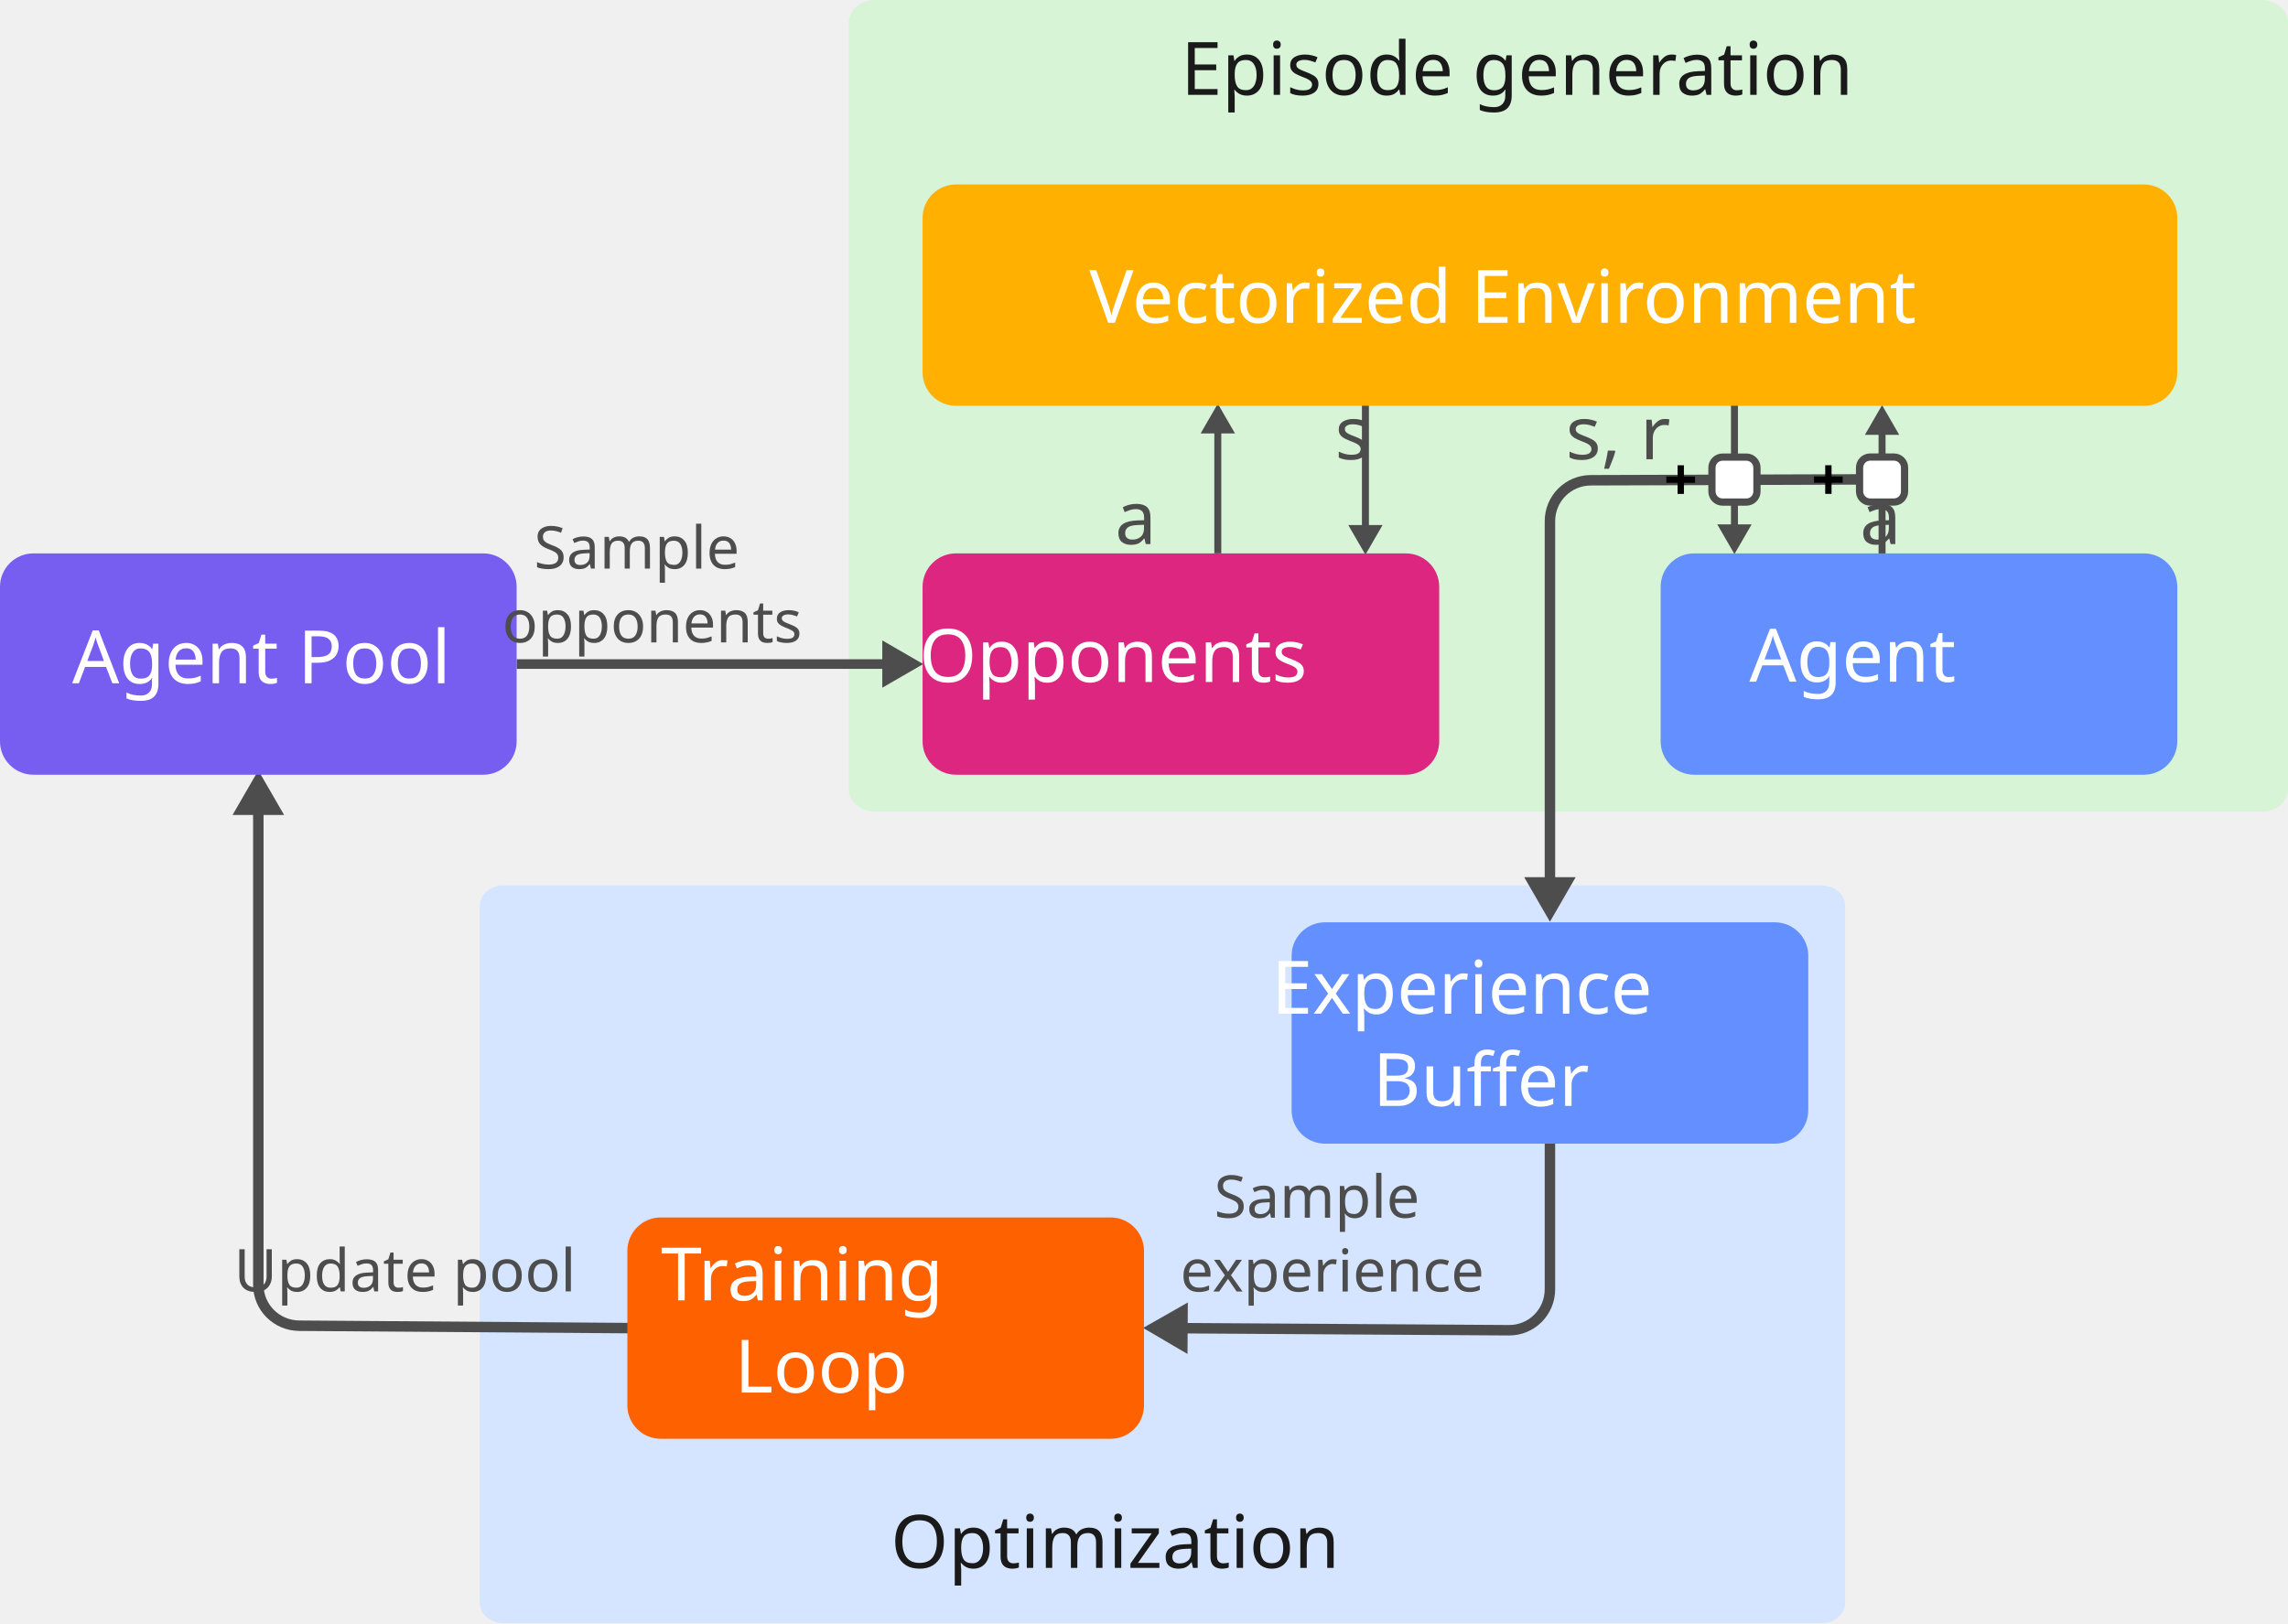
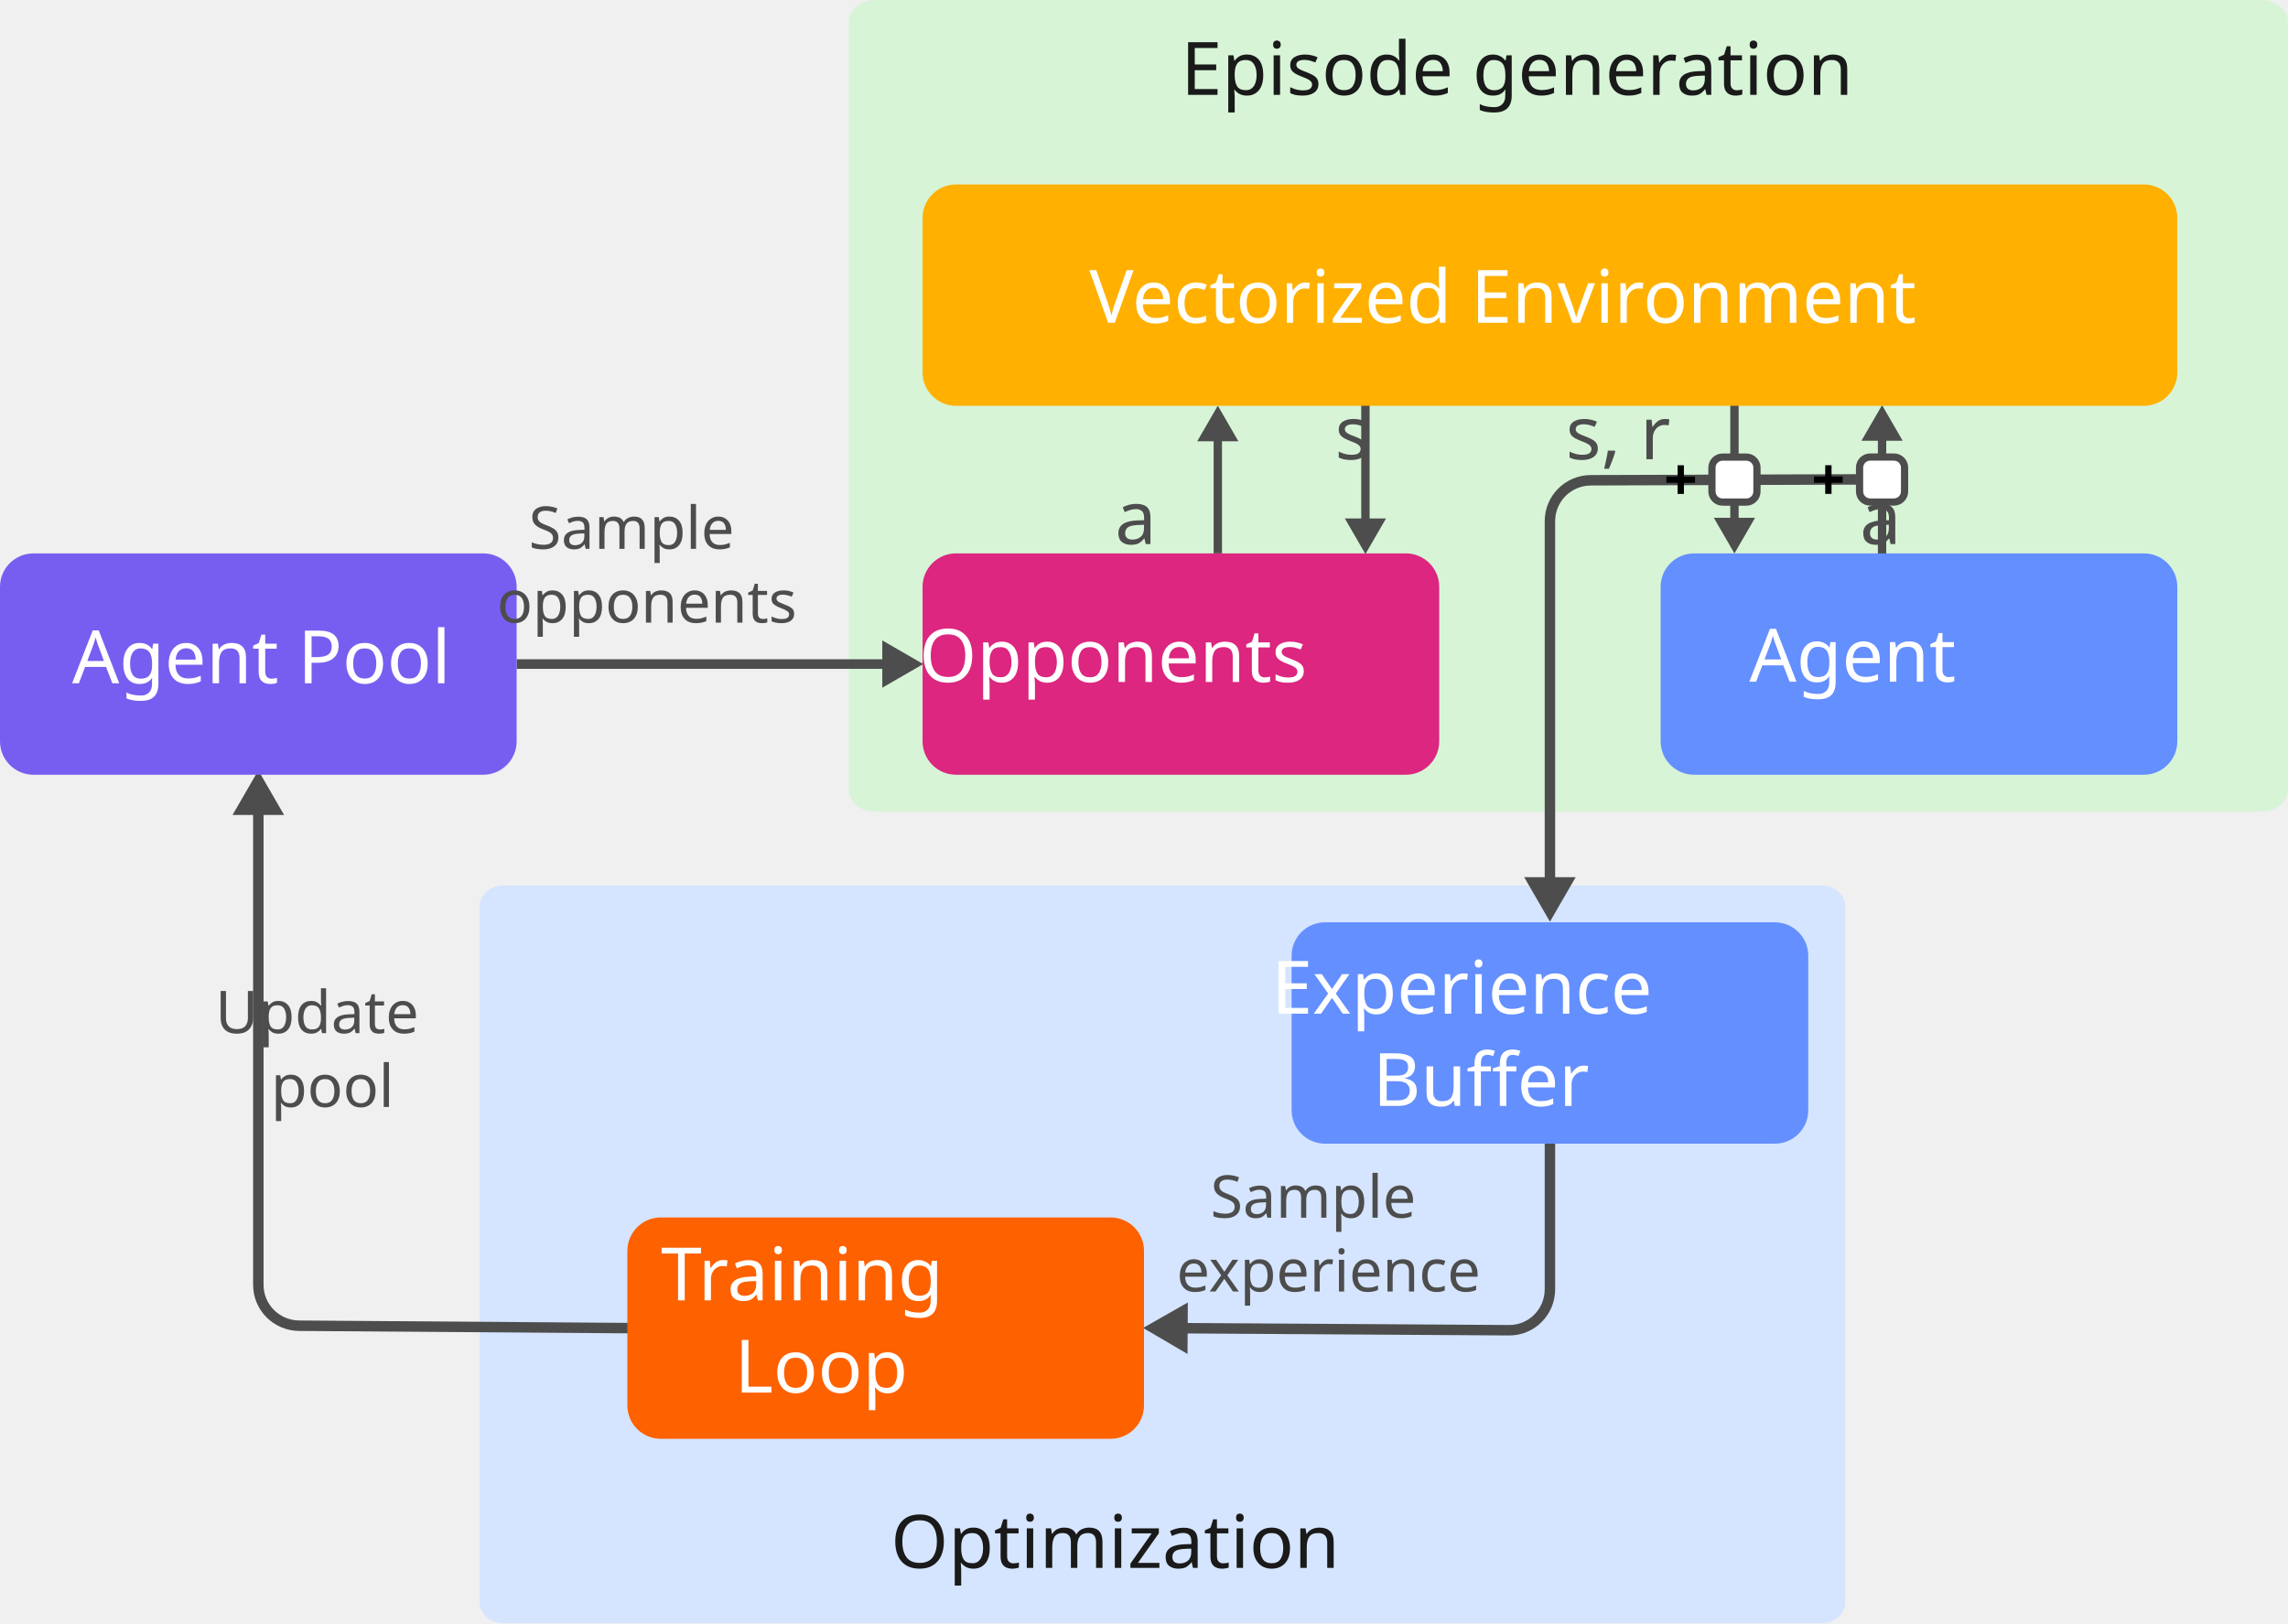
<svg xmlns="http://www.w3.org/2000/svg" width="328.083mm" height="232.833mm" viewBox="0 0 328.083 232.833" version="1.1" id="svg8">
  <defs id="defs2">
    <marker style="overflow:visible" id="marker5105" refX="0" refY="0" orient="auto">
      <path transform="scale(0.4)" style="fill:#4d4d4d;fill-opacity:1;fill-rule:evenodd;stroke:#4d4d4d;stroke-width:1pt;stroke-opacity:1" d="M 5.77,0 -2.88,5 V -5 Z" id="path5103" />
    </marker>
    <marker style="overflow:visible" id="marker4605" refX="0" refY="0" orient="auto">
      <path transform="scale(-0.4)" style="fill:#4d4d4d;fill-opacity:1;fill-rule:evenodd;stroke:#4d4d4d;stroke-width:1pt;stroke-opacity:1" d="M 5.77,0 -2.88,5 V -5 Z" id="path4603" />
    </marker>
    <marker style="overflow:visible" id="Arrow1Mend" refX="0" refY="0" orient="auto">
      <path transform="matrix(-0.4,0,0,-0.4,-4,0)" style="fill-rule:evenodd;stroke:#000000;stroke-width:1pt" d="M 0,0 5,-5 -12.5,0 5,5 Z" id="path1360" />
    </marker>
    <marker style="overflow:visible" id="Arrow2Lend" refX="0" refY="0" orient="auto">
      <path transform="matrix(-1.1,0,0,-1.1,-1.1,0)" d="M 8.719,4.034 -2.207,0.016 8.719,-4.002 c -1.745,2.372 -1.735,5.617 -6e-7,8.035 z" style="fill-rule:evenodd;stroke-width:0.625;stroke-linejoin:round" id="path1372" />
    </marker>
    <marker style="overflow:visible" id="marker3366" refX="0" refY="0" orient="auto">
      <path transform="scale(0.4)" style="fill:#4d4d4d;fill-opacity:1;fill-rule:evenodd;stroke:#4d4d4d;stroke-width:1pt;stroke-opacity:1" d="M 5.77,0 -2.88,5 V -5 Z" id="path3364" />
    </marker>
    <marker style="overflow:visible" id="marker3320" refX="0" refY="0" orient="auto">
      <path transform="scale(-0.4)" style="fill:#4d4d4d;fill-opacity:1;fill-rule:evenodd;stroke:#4d4d4d;stroke-width:1pt;stroke-opacity:1" d="M 5.77,0 -2.88,5 V -5 Z" id="path3318" />
    </marker>
    <marker style="overflow:visible" id="marker2931" refX="0" refY="0" orient="auto">
      <path transform="scale(-0.4)" style="fill:#4d4d4d;fill-opacity:1;fill-rule:evenodd;stroke:#4d4d4d;stroke-width:1pt;stroke-opacity:1" d="M 5.77,0 -2.88,5 V -5 Z" id="path2929" />
    </marker>
    <marker style="overflow:visible" id="TriangleInM" refX="0" refY="0" orient="auto">
      <path transform="scale(-0.4)" style="fill:#4d4d4d;fill-opacity:1;fill-rule:evenodd;stroke:#4d4d4d;stroke-width:1pt;stroke-opacity:1" d="M 5.77,0 -2.88,5 V -5 Z" id="path1487" />
    </marker>
    <marker style="overflow:visible" id="marker1933" refX="0" refY="0" orient="auto">
      <path transform="scale(0.4)" style="fill:#4d4d4d;fill-opacity:1;fill-rule:evenodd;stroke:#4d4d4d;stroke-width:1pt;stroke-opacity:1" d="M 5.77,0 -2.88,5 V -5 Z" id="path1931" />
    </marker>
    <marker style="overflow:visible" id="TriangleOutM-5" refX="0" refY="0" orient="auto">
      <path transform="scale(0.4)" style="fill:#4d4d4d;fill-opacity:1;fill-rule:evenodd;stroke:#4d4d4d;stroke-width:1pt;stroke-opacity:1" d="M 5.77,0 -2.88,5 V -5 Z" id="path1496-9" />
    </marker>
    <marker style="overflow:visible" id="TriangleOutM-8" refX="0" refY="0" orient="auto">
      <path transform="scale(0.4)" style="fill:#4d4d4d;fill-opacity:1;fill-rule:evenodd;stroke:#4d4d4d;stroke-width:1pt;stroke-opacity:1" d="M 5.77,0 -2.88,5 V -5 Z" id="path1496-5" />
    </marker>
    <marker style="overflow:visible" id="TriangleInM-3" refX="0" refY="0" orient="auto">
      <path transform="scale(-0.4)" style="fill:#4d4d4d;fill-opacity:1;fill-rule:evenodd;stroke:#4d4d4d;stroke-width:1pt;stroke-opacity:1" d="M 5.77,0 -2.88,5 V -5 Z" id="path1487-3" />
    </marker>
    <marker style="overflow:visible" id="TriangleInM-3-6" refX="0" refY="0" orient="auto">
      <path transform="scale(-0.4)" style="fill:#4d4d4d;fill-opacity:1;fill-rule:evenodd;stroke:#4d4d4d;stroke-width:1pt;stroke-opacity:1" d="M 5.77,0 -2.88,5 V -5 Z" id="path1487-3-0" />
    </marker>
    <marker style="overflow:visible" id="TriangleInM-3-6-8" refX="0" refY="0" orient="auto">
      <path transform="scale(-0.4)" style="fill:#4d4d4d;fill-opacity:1;fill-rule:evenodd;stroke:#4d4d4d;stroke-width:1pt;stroke-opacity:1" d="M 5.77,0 -2.88,5 V -5 Z" id="path1487-3-0-8" />
    </marker>
    <marker style="overflow:visible" id="TriangleInM-3-9" refX="0" refY="0" orient="auto">
      <path transform="scale(-0.4)" style="fill:#4d4d4d;fill-opacity:1;fill-rule:evenodd;stroke:#4d4d4d;stroke-width:1pt;stroke-opacity:1" d="M 5.77,0 -2.88,5 V -5 Z" id="path1487-3-7" />
    </marker>
    <marker style="overflow:visible" id="TriangleInM-3-6-7" refX="0" refY="0" orient="auto">
      <path transform="scale(-0.4)" style="fill:#4d4d4d;fill-opacity:1;fill-rule:evenodd;stroke:#4d4d4d;stroke-width:1pt;stroke-opacity:1" d="M 5.77,0 -2.88,5 V -5 Z" id="path1487-3-0-6" />
    </marker>
    <marker style="overflow:visible" id="TriangleInM-3-9-7" refX="0" refY="0" orient="auto">
      <path transform="scale(-0.4)" style="fill:#4d4d4d;fill-opacity:1;fill-rule:evenodd;stroke:#4d4d4d;stroke-width:1pt;stroke-opacity:1" d="M 5.77,0 -2.88,5 V -5 Z" id="path1487-3-7-5" />
    </marker>
    <marker style="overflow:visible" id="TriangleInM-3-6-7-4" refX="0" refY="0" orient="auto">
      <path transform="scale(-0.4)" style="fill:#4d4d4d;fill-opacity:1;fill-rule:evenodd;stroke:#4d4d4d;stroke-width:1pt;stroke-opacity:1" d="M 5.77,0 -2.88,5 V -5 Z" id="path1487-3-0-6-8" />
    </marker>
    <marker style="overflow:visible" id="marker4605-0" refX="0" refY="0" orient="auto">
      <path transform="scale(-0.4)" style="fill:#4d4d4d;fill-opacity:1;fill-rule:evenodd;stroke:#4d4d4d;stroke-width:1pt;stroke-opacity:1" d="M 5.77,0 -2.88,5 V -5 Z" id="path4603-5" />
    </marker>
    <marker style="overflow:visible" id="marker5105-6" refX="0" refY="0" orient="auto">
      <path transform="scale(0.4)" style="fill:#4d4d4d;fill-opacity:1;fill-rule:evenodd;stroke:#4d4d4d;stroke-width:1pt;stroke-opacity:1" d="M 5.77,0 -2.88,5 V -5 Z" id="path5103-4" />
    </marker>
    <marker style="overflow:visible" id="marker4605-04" refX="0" refY="0" orient="auto">
      <path transform="scale(-0.4)" style="fill:#4d4d4d;fill-opacity:1;fill-rule:evenodd;stroke:#4d4d4d;stroke-width:1pt;stroke-opacity:1" d="M 5.77,0 -2.88,5 V -5 Z" id="path4603-6" />
    </marker>
  </defs>
  <g id="layer3">
    <rect style="opacity:0.999;fill:#d5e5ff;fill-opacity:1;stroke:none;stroke-width:1.566;stroke-linecap:butt;stroke-miterlimit:4;stroke-dasharray:none" id="rect4326-9" width="195.792" height="105.833" x="361.363" y="82.493" rx="3.392" ry="2.965" transform="translate(-292.5711,44.50671)" />
    <rect style="opacity:0.999;fill:#d7f4d7;fill-opacity:1;stroke:none;stroke-width:1.717;stroke-linecap:butt;stroke-miterlimit:4;stroke-dasharray:none" id="rect4326" width="206.375" height="116.417" x="414.279" y="-44.507" rx="3.736" ry="3.238" transform="translate(-292.5711,44.50671)" />
  </g>
  <g id="layer2">
    <path id="rect4594-2" style="opacity:0.999;fill:none;fill-opacity:1;stroke:#4d4d4d;stroke-width:1.5;stroke-linecap:butt;stroke-miterlimit:4;stroke-dasharray:none;marker-start:url(#marker4605-04)" d="m 329.613,70.256 v 69.521 c 0,3.253 2.619,5.848 5.871,5.871 l 47.518,0.345" transform="translate(-292.5711,44.50671)" />
    <path id="path880-7-1-7-7" style="opacity:0.999;fill:none;fill-opacity:1;stroke:#4d4d4d;stroke-width:1.378;stroke-linecap:butt;stroke-miterlimit:4;stroke-dasharray:none;marker-start:url(#TriangleInM)" d="m 421.041,50.743 -54.387,0" transform="translate(-292.5711,44.50671)" />
-     <path id="path880-7-1-7-7-3" style="opacity:0.999;fill:none;fill-opacity:1;stroke:#4d4d4d;stroke-width:1;stroke-linecap:butt;stroke-miterlimit:4;stroke-dasharray:none;marker-start:url(#TriangleInM-3)" d="m 174.625,60.747 0,18.628" />
-     <path id="path880-7-1-7-7-3-4" style="opacity:0.999;fill:none;fill-opacity:1;stroke:#4d4d4d;stroke-width:1;stroke-linecap:butt;stroke-miterlimit:4;stroke-dasharray:none;marker-start:url(#TriangleInM-3-6)" d="M 195.792,76.725 V 58.052" />
-     <path id="path880-7-1-7-7-3-43" style="opacity:0.999;fill:none;fill-opacity:1;stroke:#4d4d4d;stroke-width:1;stroke-linecap:butt;stroke-miterlimit:4;stroke-dasharray:none;marker-start:url(#TriangleInM-3-9)" d="M 269.875,60.952 V 79.575" />
-     <path id="path880-7-1-7-7-3-4-0" style="opacity:0.999;fill:none;fill-opacity:1;stroke:#4d4d4d;stroke-width:1;stroke-linecap:butt;stroke-miterlimit:4;stroke-dasharray:none;marker-start:url(#TriangleInM-3-6-7)" d="m 248.708,76.635 0,-18.533" />
+     <path id="path880-7-1-7-7-3" style="opacity:0.999;fill:none;fill-opacity:1;stroke:#4d4d4d;stroke-width:1.2;stroke-linecap:butt;stroke-miterlimit:4;stroke-dasharray:none;marker-start:url(#TriangleInM-3)" d="m 174.625,61.598 0,17.777" />
+     <path id="path880-7-1-7-7-3-4" style="opacity:0.999;fill:none;fill-opacity:1;stroke:#4d4d4d;stroke-width:1.2;stroke-linecap:butt;stroke-miterlimit:4;stroke-dasharray:none;marker-start:url(#TriangleInM-3-6)" d="M 195.792,76.064 V 58.052" />
+     <path id="path880-7-1-7-7-3-43" style="opacity:0.999;fill:none;fill-opacity:1;stroke:#4d4d4d;stroke-width:1.2;stroke-linecap:butt;stroke-miterlimit:4;stroke-dasharray:none;marker-start:url(#TriangleInM-3-9)" d="M 269.875,61.519 V 79.575" />
+     <path id="path880-7-1-7-7-3-4-0" style="opacity:0.999;fill:none;fill-opacity:1;stroke:#4d4d4d;stroke-width:1.2;stroke-linecap:butt;stroke-miterlimit:4;stroke-dasharray:none;marker-start:url(#TriangleInM-3-6-7)" d="m 248.708,75.974 0,-17.872" />
    <path id="rect4594" style="opacity:0.999;fill:none;fill-opacity:1;stroke:#4d4d4d;stroke-width:1.5;stroke-linecap:butt;stroke-miterlimit:4;stroke-dasharray:none;marker-start:url(#marker4605)" d="m 514.821,83.438 0,-53.187 c 0,-3.253 2.619,-5.861 5.871,-5.871 l 44.252,-0.141" transform="translate(-292.5711,44.50671)" />
    <path id="rect4594-6" style="opacity:0.999;fill:none;fill-opacity:1;stroke:#4d4d4d;stroke-width:1.5;stroke-linecap:butt;stroke-miterlimit:4;stroke-dasharray:none;marker-end:url(#marker5105)" d="m 514.821,118.997 v 21.428 c 0,3.253 -2.619,5.892 -5.871,5.871 l -48.204,-0.303" transform="translate(-292.5711,44.50671)" />
  </g>
  <g id="layer1" transform="translate(-292.5711,44.50671)">
    <g id="g1261" transform="translate(0.1060636,-17.11535)">
      <rect style="opacity:0.999;fill:#785ef0;fill-opacity:1;stroke:none;stroke-width:1.5;stroke-linecap:round;stroke-miterlimit:4;stroke-dasharray:none" id="rect833-3" width="74.083" height="31.75" x="292.465" y="51.984" ry="4.795" />
      <text xml:space="preserve" style="font-style:normal;font-weight:normal;font-size:10.583px;line-height:1.25;font-family:sans-serif;fill:#ffffff;fill-opacity:1;stroke:none;stroke-width:0.265" x="302.81" y="70.61" id="text848-2-8">
        <tspan id="tspan846-9-6" x="302.81" y="70.61" style="fill:#ffffff;stroke-width:0.265">Agent Pool</tspan>
      </text>
    </g>
    <g id="g1244" transform="translate(91.42445,53.25437)">
      <rect style="opacity:0.999;fill:#648fff;fill-opacity:1;stroke:none;stroke-width:1.5;stroke-linecap:round;stroke-miterlimit:4;stroke-dasharray:none" id="rect833-0-1" width="74.083" height="31.75" x="386.355" y="34.531" ry="4.795" />
      <text xml:space="preserve" style="font-style:normal;font-weight:normal;font-size:10.583px;line-height:1.25;font-family:sans-serif;text-align:center;text-anchor:middle;fill:#ffffff;fill-opacity:1;stroke:none;stroke-width:0.265" x="423.153" y="47.638" id="text852-8-4-6">
        <tspan x="423.153" y="47.638" style="text-align:center;text-anchor:middle;fill:#ffffff;stroke-width:0.265" id="tspan1041-1">Experience</tspan>
        <tspan x="423.153" y="60.867" style="text-align:center;text-anchor:middle;fill:#ffffff;stroke-width:0.265" id="tspan683">Buffer</tspan>
      </text>
    </g>
    <g id="g1261-3" transform="translate(90.24233,75.24072)">
      <rect style="opacity:0.999;fill:#fe6100;fill-opacity:1;stroke:none;stroke-width:1.5;stroke-linecap:round;stroke-miterlimit:4;stroke-dasharray:none" id="rect833-3-9" width="74.083" height="31.75" x="292.287" y="54.878" ry="4.795" />
      <text xml:space="preserve" style="font-style:normal;font-weight:normal;font-size:10.583px;line-height:1.25;font-family:sans-serif;text-align:center;text-anchor:middle;fill:#ffffff;fill-opacity:1;stroke:none;stroke-width:0.265" x="329.726" y="66.768" id="text848-2-8-0">
        <tspan id="tspan846-9-6-8" x="329.726" y="66.768" style="text-align:center;text-anchor:middle;fill:#ffffff;stroke-width:0.265">Training</tspan>
        <tspan x="329.726" y="79.997" style="text-align:center;text-anchor:middle;fill:#ffffff;stroke-width:0.265" id="tspan1302">Loop</tspan>
      </text>
    </g>
    <rect style="opacity:0.999;fill:#ffb000;fill-opacity:1;stroke:none;stroke-width:1.879;stroke-linecap:round;stroke-miterlimit:4;stroke-dasharray:none" id="rect833-0" width="179.917" height="31.75" x="424.863" y="-18.048" ry="4.795" />
    <text xml:space="preserve" style="font-style:normal;font-weight:normal;font-size:10.583px;line-height:1.25;font-family:sans-serif;text-align:center;text-anchor:middle;fill:#ffffff;fill-opacity:1;stroke:none;stroke-width:0.265" x="514.938" y="1.795" id="text852-8">
      <tspan x="514.938" y="1.795" style="text-align:center;text-anchor:middle;fill:#ffffff;stroke-width:0.265" id="tspan854-3">Vectorized Environment</tspan>
    </text>
    <g id="g1202" transform="translate(200.9439,127.7283)">
      <rect style="opacity:0.999;fill:#648fff;fill-opacity:1;stroke:none;stroke-width:1.5;stroke-linecap:round;stroke-miterlimit:4;stroke-dasharray:none" id="rect833-0-1-9" width="74.083" height="31.75" x="329.752" y="-92.86" ry="4.795" />
      <text xml:space="preserve" style="font-style:normal;font-weight:normal;font-size:10.583px;line-height:1.25;font-family:sans-serif;text-align:center;text-anchor:middle;fill:#ffffff;fill-opacity:1;stroke:none;stroke-width:0.265" x="366.91" y="-74.461" id="text852-8-4-6-4">
        <tspan x="366.91" y="-74.461" style="text-align:center;text-anchor:middle;fill:#ffffff;stroke-width:0.265" id="tspan1041-1-9">Agent</tspan>
      </text>
    </g>
    <g id="g1202-9" transform="translate(96.71124,129.2439)">
      <rect style="opacity:0.999;fill:#dc267f;fill-opacity:1;stroke:none;stroke-width:1.5;stroke-linecap:round;stroke-miterlimit:4;stroke-dasharray:none" id="rect833-0-1-9-1" width="74.083" height="31.75" x="328.151" y="-94.376" ry="4.795" />
      <text xml:space="preserve" style="font-style:normal;font-weight:normal;font-size:10.583px;line-height:1.25;font-family:sans-serif;text-align:center;text-anchor:middle;fill:#ffffff;fill-opacity:1;stroke:none;stroke-width:0.265" x="365.108" y="-75.934" id="text852-8-4-6-4-7">
        <tspan x="365.108" y="-75.934" style="text-align:center;text-anchor:middle;fill:#ffffff;stroke-width:0.265" id="tspan1041-1-9-7">Opponents</tspan>
      </text>
    </g>
-     <text xml:space="preserve" style="font-style:normal;font-weight:normal;font-size:8.467px;line-height:1.25;font-family:sans-serif;text-align:center;text-anchor:middle;fill:#4d4d4d;fill-opacity:1;stroke:none;stroke-width:0.265" x="391.586" y="37.051" id="text848-3-2-4">
-       <tspan x="391.586" y="37.051" style="font-size:8.467px;text-align:center;text-anchor:middle;fill:#4d4d4d;stroke-width:0.265" id="tspan906-7-1">Sample</tspan>
-       <tspan x="391.586" y="47.635" style="font-size:8.467px;text-align:center;text-anchor:middle;fill:#4d4d4d;stroke-width:0.265" id="tspan2053">opponents</tspan>
+     <text xml:space="preserve" style="font-style:normal;font-weight:normal;font-size:8.467px;line-height:1.25;font-family:sans-serif;text-align:center;text-anchor:middle;fill:#4d4d4d;fill-opacity:1;stroke:none;stroke-width:0.265" x="390.83" y="34.216" id="text848-3-2-4">
+       <tspan x="390.83" y="34.216" style="font-size:8.467px;text-align:center;text-anchor:middle;fill:#4d4d4d;stroke-width:0.265" id="tspan906-7-1">Sample</tspan>
+       <tspan x="390.83" y="44.8" style="font-size:8.467px;text-align:center;text-anchor:middle;fill:#4d4d4d;stroke-width:0.265" id="tspan2053">opponents</tspan>
    </text>
    <g id="g2687" transform="matrix(-1,0,0,1,1105.889,-16.48702)" />
    <text xml:space="preserve" style="font-size:10.583px;line-height:1.25;font-family:sans-serif;text-align:center;text-anchor:middle;fill:#4d4d4d;stroke-width:0.265" x="493.407" y="21.367" id="text3025">
      <tspan id="tspan3023" x="493.407" y="21.367" style="fill:#4d4d4d;stroke-width:0.265">s</tspan>
    </text>
    <text xml:space="preserve" style="font-size:10.583px;line-height:1.25;font-family:sans-serif;text-align:center;text-anchor:middle;fill:#4d4d4d;stroke-width:0.265" x="462.307" y="33.534" id="text3029">
      <tspan id="tspan3027" x="462.307" y="33.534" style="fill:#4d4d4d;stroke-width:0.265">a</tspan>
    </text>
    <text xml:space="preserve" style="font-size:10.583px;line-height:1.25;font-family:sans-serif;text-align:center;text-anchor:middle;fill:#4d4d4d;stroke-width:0.265" x="531.483" y="21.367" id="text3025-5">
      <tspan id="tspan3023-9" x="531.483" y="21.367" style="fill:#4d4d4d;stroke-width:0.265">s, r</tspan>
    </text>
    <text xml:space="preserve" style="font-size:10.583px;line-height:1.25;font-family:sans-serif;text-align:center;text-anchor:middle;fill:#4d4d4d;stroke-width:0.265" x="569.109" y="33.534" id="text3029-4">
      <tspan id="tspan3027-6" x="569.109" y="33.534" style="fill:#4d4d4d;stroke-width:0.265">a</tspan>
    </text>
    <g id="g1785" transform="translate(-0.07580184,0.07087054)">
      <rect style="opacity:0.999;fill:#ffffff;fill-opacity:1;stroke:#4d4d4d;stroke-width:1.037;stroke-linecap:butt;stroke-miterlimit:4;stroke-dasharray:none" id="rect3176" width="6.454" height="6.454" x="559.295" y="20.979" ry="1.524" rx="1.524" />
      <text xml:space="preserve" style="font-style:normal;font-variant:normal;font-weight:bold;font-stretch:normal;font-size:8.467px;line-height:1.25;font-family:sans-serif;-inkscape-font-specification:'sans-serif, Bold';font-variant-ligatures:normal;font-variant-caps:normal;font-variant-numeric:normal;font-variant-east-asian:normal;text-align:center;text-anchor:middle;stroke-width:0.166" x="562.526" y="27.199" id="text3180">
        <tspan id="tspan3178" x="562.526" y="27.199" style="font-style:normal;font-variant:normal;font-weight:bold;font-stretch:normal;font-size:8.467px;font-family:sans-serif;-inkscape-font-specification:'sans-serif, Bold';font-variant-ligatures:normal;font-variant-caps:normal;font-variant-numeric:normal;font-variant-east-asian:normal;stroke-width:0.166">+</tspan>
      </text>
    </g>
    <g id="g1780" transform="translate(-0.08170524,0.03340869)">
      <rect style="opacity:0.999;fill:#ffffff;fill-opacity:1;stroke:#4d4d4d;stroke-width:1.037;stroke-linecap:butt;stroke-miterlimit:4;stroke-dasharray:none" id="rect3176-2" width="6.454" height="6.454" x="538.134" y="21.023" ry="1.524" rx="1.524" />
      <text xml:space="preserve" style="font-style:normal;font-variant:normal;font-weight:bold;font-stretch:normal;font-size:8.467px;line-height:1.25;font-family:sans-serif;-inkscape-font-specification:'sans-serif, Bold';font-variant-ligatures:normal;font-variant-caps:normal;font-variant-numeric:normal;font-variant-east-asian:normal;text-align:center;text-anchor:middle;stroke-width:0.166" x="541.365" y="27.243" id="text3180-4">
        <tspan id="tspan3178-7" x="541.365" y="27.243" style="font-style:normal;font-variant:normal;font-weight:bold;font-stretch:normal;font-size:8.467px;font-family:sans-serif;-inkscape-font-specification:'sans-serif, Bold';font-variant-ligatures:normal;font-variant-caps:normal;font-variant-numeric:normal;font-variant-east-asian:normal;stroke-width:0.166">+</tspan>
      </text>
    </g>
-     <text xml:space="preserve" style="font-style:normal;font-weight:normal;font-size:8.467px;line-height:1.25;font-family:sans-serif;text-align:center;text-anchor:middle;fill:#4d4d4d;fill-opacity:1;stroke:none;stroke-width:0.265" x="356.138" y="140.725" id="text848-3-2-4-2">
-       <tspan x="356.138" y="140.725" style="font-size:8.467px;text-align:center;text-anchor:middle;fill:#4d4d4d;stroke-width:0.265" id="tspan789">Update pool</tspan>
+     <text xml:space="preserve" style="font-style:normal;font-weight:normal;font-size:8.467px;line-height:1.25;font-family:sans-serif;text-align:center;text-anchor:middle;fill:#4d4d4d;fill-opacity:1;stroke:none;stroke-width:0.265" x="345.744" y="103.683" id="text848-3-2-4-2">
+       <tspan x="345.744" y="103.683" style="font-size:8.467px;text-align:center;text-anchor:middle;fill:#4d4d4d;stroke-width:0.265" id="tspan789">Update</tspan>
+       <tspan x="345.744" y="114.266" style="font-size:8.467px;text-align:center;text-anchor:middle;fill:#4d4d4d;stroke-width:0.265" id="tspan1314">pool</tspan>
    </text>
-     <text xml:space="preserve" style="font-style:normal;font-weight:normal;font-size:8.467px;line-height:1.25;font-family:sans-serif;text-align:center;text-anchor:middle;fill:#4d4d4d;fill-opacity:1;stroke:none;stroke-width:0.265" x="489.107" y="130.156" id="text848-3-2-4-2-6">
-       <tspan x="489.107" y="130.156" style="font-size:8.467px;text-align:center;text-anchor:middle;fill:#4d4d4d;stroke-width:0.265" id="tspan4196-6">Sample</tspan>
-       <tspan x="489.107" y="140.739" style="font-size:8.467px;text-align:center;text-anchor:middle;fill:#4d4d4d;stroke-width:0.265" id="tspan4228">experience</tspan>
+     <text xml:space="preserve" style="font-style:normal;font-weight:normal;font-size:8.467px;line-height:1.25;font-family:sans-serif;text-align:center;text-anchor:middle;fill:#4d4d4d;fill-opacity:1;stroke:none;stroke-width:0.265" x="488.578" y="130.156" id="text848-3-2-4-2-6">
+       <tspan x="488.578" y="130.156" style="font-size:8.467px;text-align:center;text-anchor:middle;fill:#4d4d4d;stroke-width:0.265" id="tspan4196-6">Sample</tspan>
+       <tspan x="488.578" y="140.739" style="font-size:8.467px;text-align:center;text-anchor:middle;fill:#4d4d4d;stroke-width:0.265" id="tspan4228">experience</tspan>
    </text>
    <text xml:space="preserve" style="font-style:normal;font-weight:normal;font-size:10.583px;line-height:1.25;font-family:sans-serif;text-align:center;text-anchor:middle;fill:#1a1a1a;fill-opacity:1;stroke:none;stroke-width:0.265" x="516.987" y="-30.9" id="text848-3-2-4-2-6-0">
      <tspan x="516.987" y="-30.9" style="text-align:center;text-anchor:middle;stroke-width:0.265;fill:#1a1a1a" id="tspan4228-1">Episode generation</tspan>
    </text>
    <text xml:space="preserve" style="font-style:normal;font-weight:normal;font-size:10.583px;line-height:1.25;font-family:sans-serif;text-align:center;text-anchor:middle;fill:#1a1a1a;fill-opacity:1;stroke:none;stroke-width:0.265" x="459.364" y="180.388" id="text848-3-2-4-2-6-0-1">
      <tspan x="459.364" y="180.388" style="text-align:center;text-anchor:middle;stroke-width:0.265;fill:#1a1a1a" id="tspan4228-1-1">Optimization</tspan>
    </text>
  </g>
</svg>
